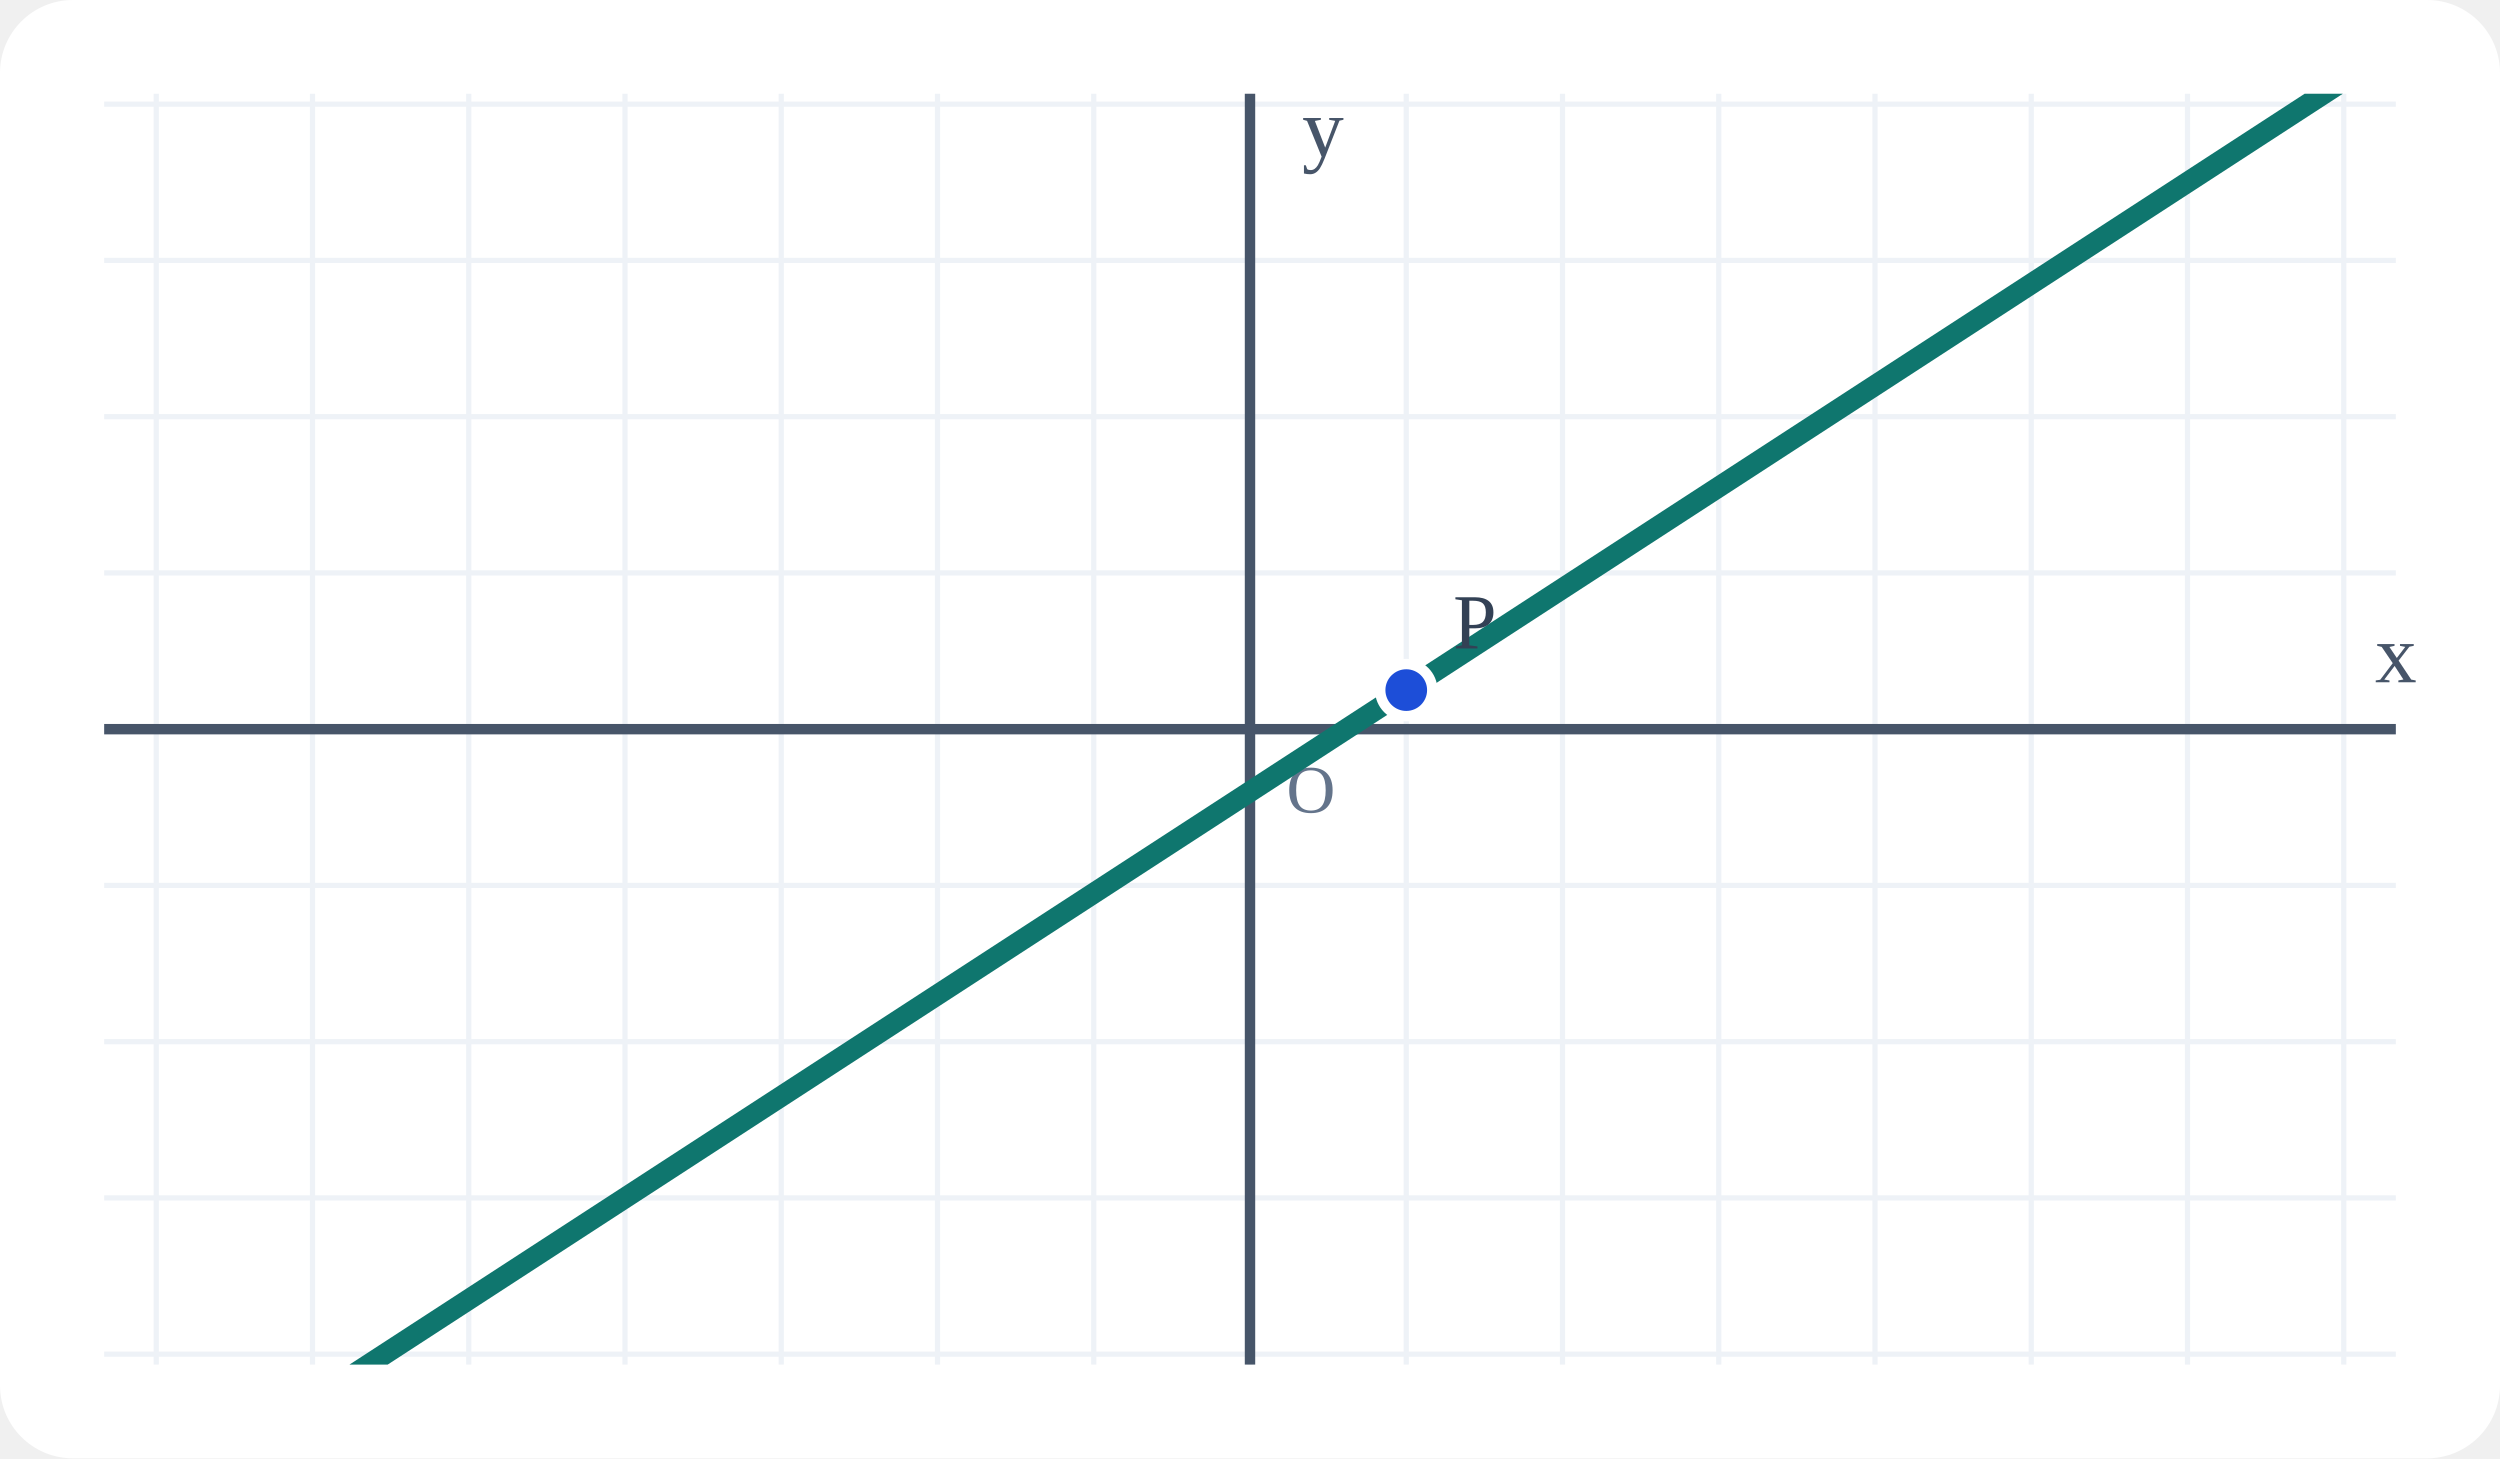
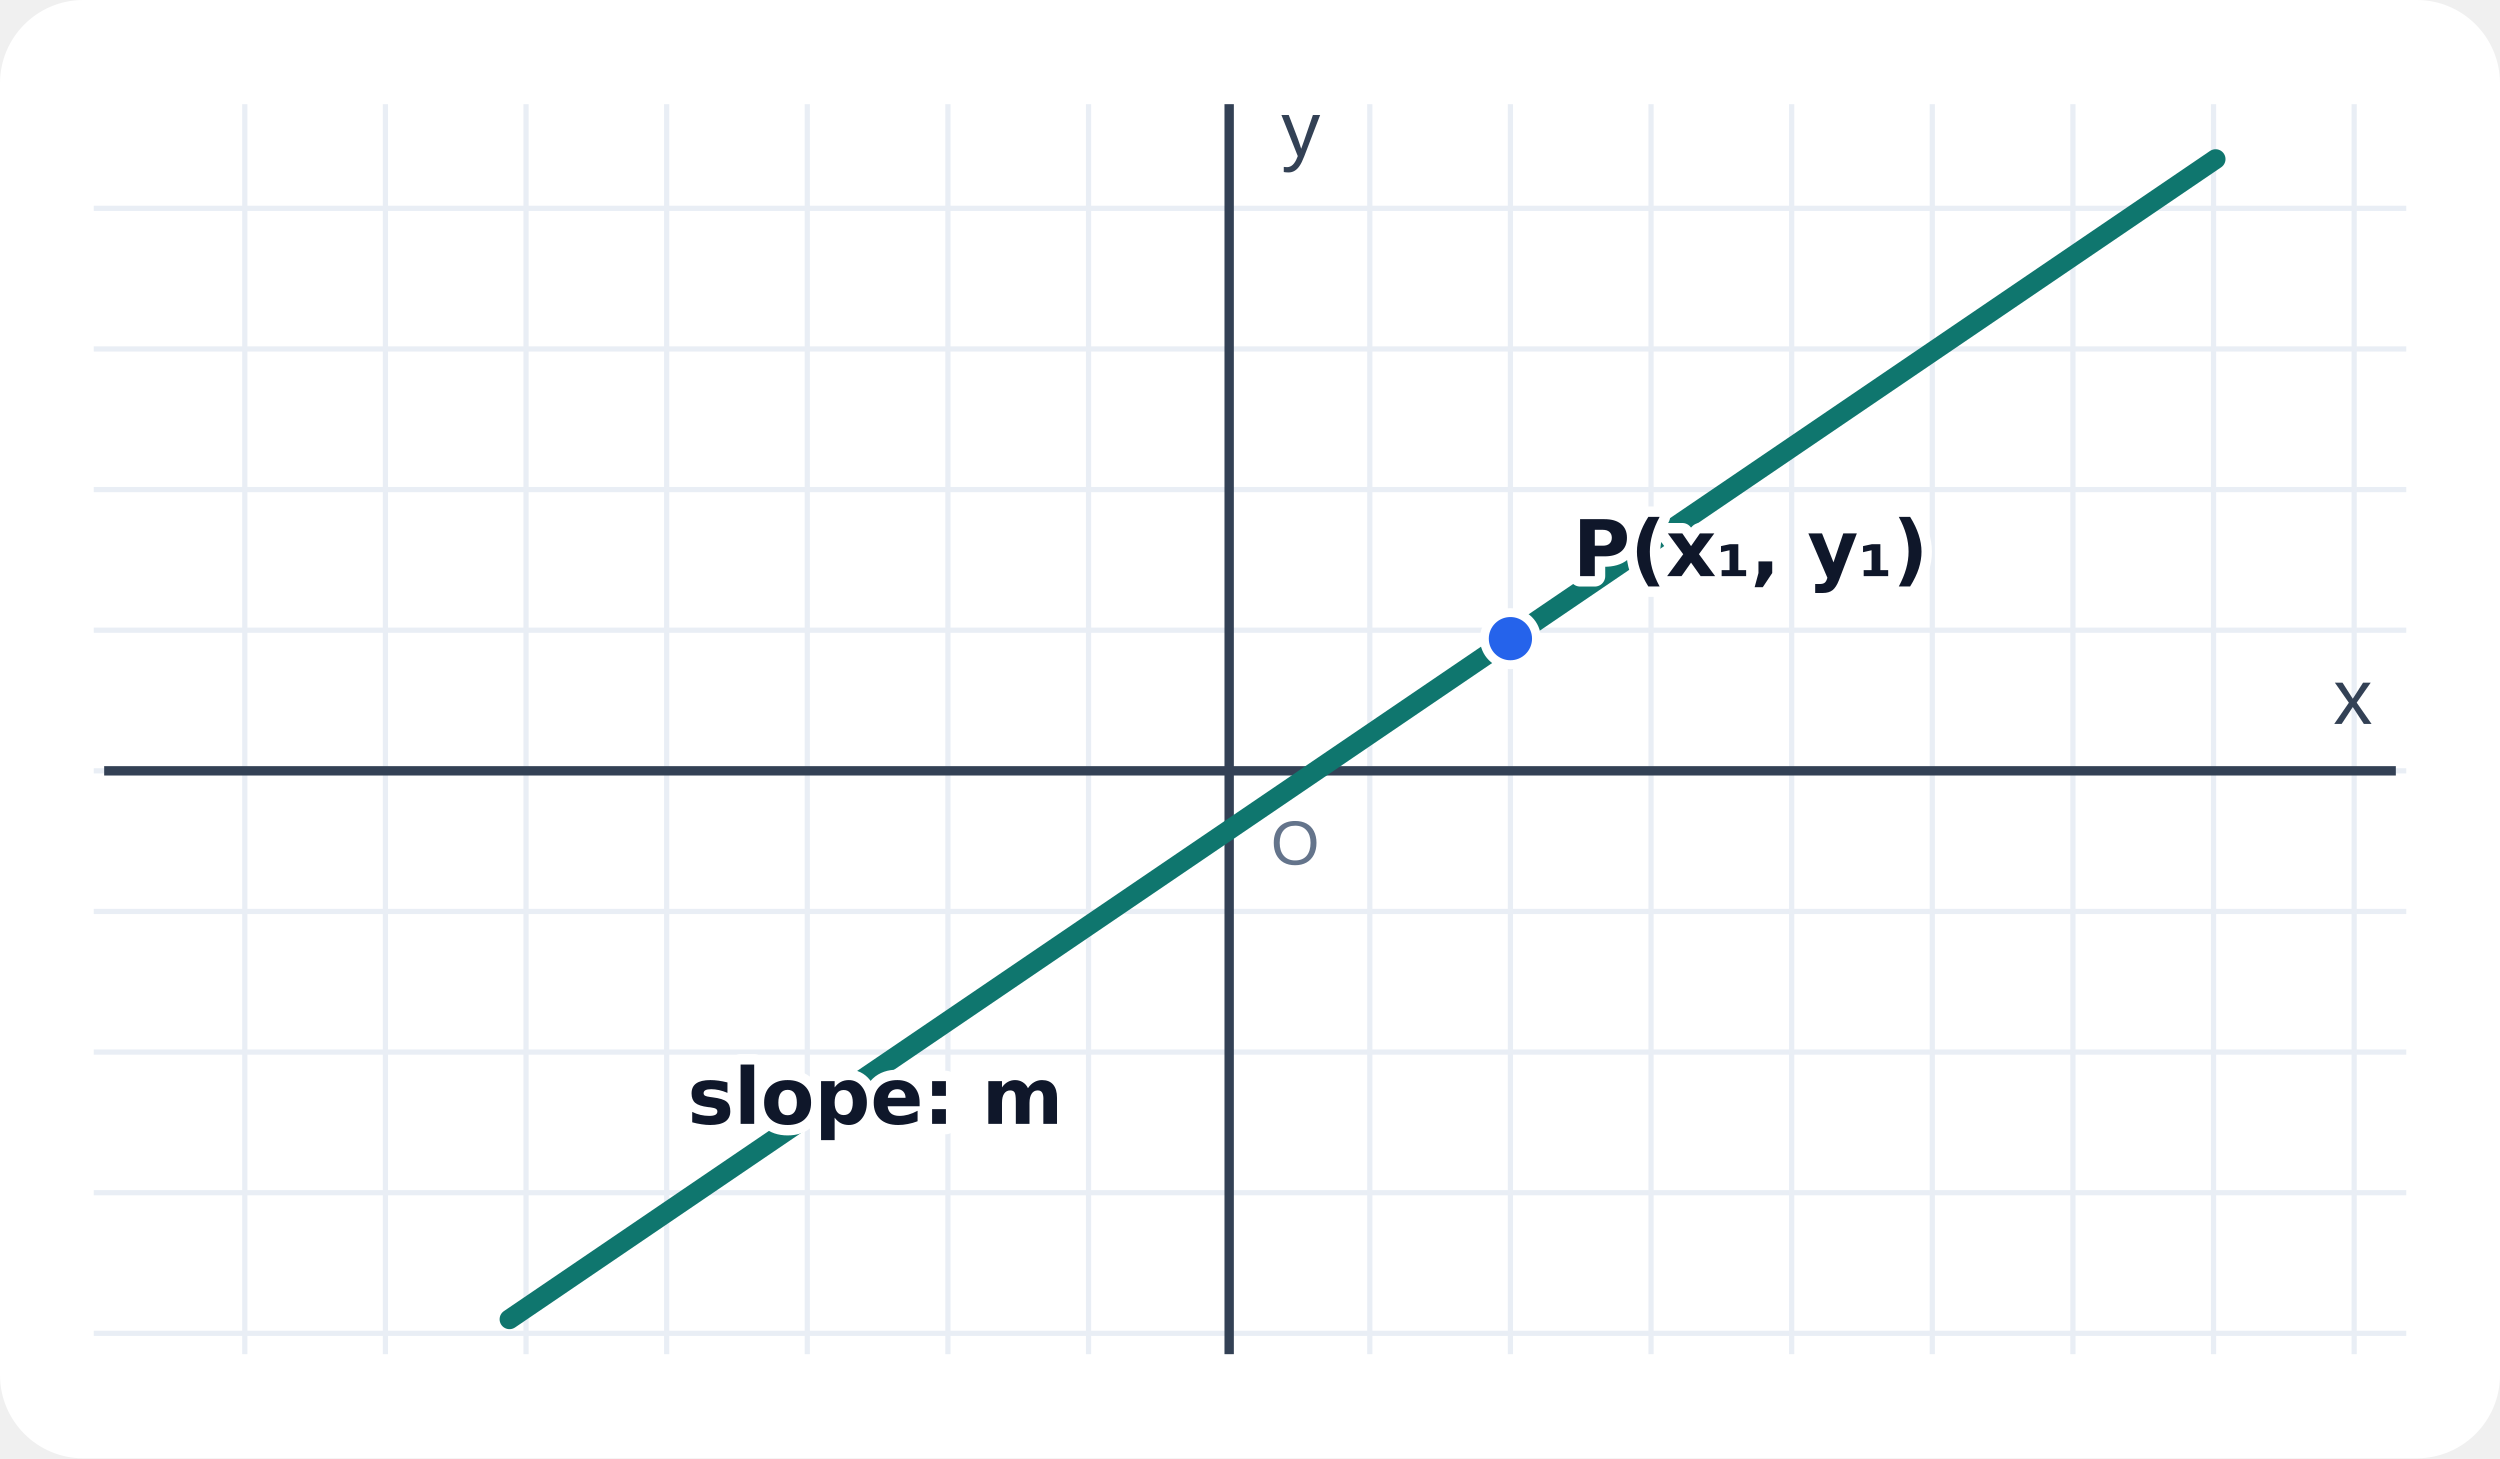
- <svg xmlns="http://www.w3.org/2000/svg" viewBox="0 0 480 280" role="img" aria-label="Coordinate geometry illustration without answer hints">
-   <defs>
-     <clipPath id="clip">
-       <rect x="20" y="18" width="440" height="244" />
-     </clipPath>
-   </defs>
-   <rect width="480" height="280" rx="14" fill="#ffffff" />
-   <line x1="30" y1="18" x2="30" y2="262" stroke="#eef2f7" />
-   <line x1="60" y1="18" x2="60" y2="262" stroke="#eef2f7" />
-   <line x1="90" y1="18" x2="90" y2="262" stroke="#eef2f7" />
-   <line x1="120" y1="18" x2="120" y2="262" stroke="#eef2f7" />
-   <line x1="150" y1="18" x2="150" y2="262" stroke="#eef2f7" />
-   <line x1="180" y1="18" x2="180" y2="262" stroke="#eef2f7" />
-   <line x1="210" y1="18" x2="210" y2="262" stroke="#eef2f7" />
-   <line x1="240" y1="18" x2="240" y2="262" stroke="#eef2f7" />
-   <line x1="270" y1="18" x2="270" y2="262" stroke="#eef2f7" />
-   <line x1="300" y1="18" x2="300" y2="262" stroke="#eef2f7" />
-   <line x1="330" y1="18" x2="330" y2="262" stroke="#eef2f7" />
-   <line x1="360" y1="18" x2="360" y2="262" stroke="#eef2f7" />
-   <line x1="390" y1="18" x2="390" y2="262" stroke="#eef2f7" />
-   <line x1="420" y1="18" x2="420" y2="262" stroke="#eef2f7" />
-   <line x1="450" y1="18" x2="450" y2="262" stroke="#eef2f7" />
-   <line x1="20" y1="260" x2="460" y2="260" stroke="#eef2f7" />
-   <line x1="20" y1="230" x2="460" y2="230" stroke="#eef2f7" />
-   <line x1="20" y1="200" x2="460" y2="200" stroke="#eef2f7" />
-   <line x1="20" y1="170" x2="460" y2="170" stroke="#eef2f7" />
-   <line x1="20" y1="140" x2="460" y2="140" stroke="#eef2f7" />
-   <line x1="20" y1="110" x2="460" y2="110" stroke="#eef2f7" />
-   <line x1="20" y1="80" x2="460" y2="80" stroke="#eef2f7" />
-   <line x1="20" y1="50" x2="460" y2="50" stroke="#eef2f7" />
-   <line x1="20" y1="20" x2="460" y2="20" stroke="#eef2f7" />
-   <path d="M 20 140 H 460 M 240 262 V 18" stroke="#475569" stroke-width="2" fill="none" />
-   <text x="456" y="131" fill="#475569" font-size="16">x</text>
-   <text x="250" y="30" fill="#475569" font-size="16">y</text>
-   <text x="247" y="156" fill="#64748b" font-size="13">O</text>
-   <line x1="0" y1="308.0" x2="480" y2="-4.0" stroke="#0f766e" stroke-width="4" clip-path="url(#clip)" />
-   <circle cx="270" cy="132.5" r="5" fill="#1d4ed8" stroke="#fff" stroke-width="2" />
-   <text x="279" y="124.5" fill="#334155" font-size="15">P</text>
+ <svg xmlns="http://www.w3.org/2000/svg" baseProfile="full" height="280px" version="1.1" viewBox="0 0 480 280" width="480px">
+   <defs />
+   <rect fill="white" height="280" rx="16" width="480" x="0" y="0" />
+   <line stroke="#e9eef5" stroke-width="1" x1="47" x2="47" y1="20" y2="260" />
+   <line stroke="#e9eef5" stroke-width="1" x1="74" x2="74" y1="20" y2="260" />
+   <line stroke="#e9eef5" stroke-width="1" x1="101" x2="101" y1="20" y2="260" />
+   <line stroke="#e9eef5" stroke-width="1" x1="128" x2="128" y1="20" y2="260" />
+   <line stroke="#e9eef5" stroke-width="1" x1="155" x2="155" y1="20" y2="260" />
+   <line stroke="#e9eef5" stroke-width="1" x1="182" x2="182" y1="20" y2="260" />
+   <line stroke="#e9eef5" stroke-width="1" x1="209" x2="209" y1="20" y2="260" />
+   <line stroke="#e9eef5" stroke-width="1" x1="236" x2="236" y1="20" y2="260" />
+   <line stroke="#e9eef5" stroke-width="1" x1="263" x2="263" y1="20" y2="260" />
+   <line stroke="#e9eef5" stroke-width="1" x1="290" x2="290" y1="20" y2="260" />
+   <line stroke="#e9eef5" stroke-width="1" x1="317" x2="317" y1="20" y2="260" />
+   <line stroke="#e9eef5" stroke-width="1" x1="344" x2="344" y1="20" y2="260" />
+   <line stroke="#e9eef5" stroke-width="1" x1="371" x2="371" y1="20" y2="260" />
+   <line stroke="#e9eef5" stroke-width="1" x1="398" x2="398" y1="20" y2="260" />
+   <line stroke="#e9eef5" stroke-width="1" x1="425" x2="425" y1="20" y2="260" />
+   <line stroke="#e9eef5" stroke-width="1" x1="452" x2="452" y1="20" y2="260" />
+   <line stroke="#e9eef5" stroke-width="1" x1="18" x2="462" y1="256" y2="256" />
+   <line stroke="#e9eef5" stroke-width="1" x1="18" x2="462" y1="229" y2="229" />
+   <line stroke="#e9eef5" stroke-width="1" x1="18" x2="462" y1="202" y2="202" />
+   <line stroke="#e9eef5" stroke-width="1" x1="18" x2="462" y1="175" y2="175" />
+   <line stroke="#e9eef5" stroke-width="1" x1="18" x2="462" y1="148" y2="148" />
+   <line stroke="#e9eef5" stroke-width="1" x1="18" x2="462" y1="121" y2="121" />
+   <line stroke="#e9eef5" stroke-width="1" x1="18" x2="462" y1="94" y2="94" />
+   <line stroke="#e9eef5" stroke-width="1" x1="18" x2="462" y1="67" y2="67" />
+   <line stroke="#e9eef5" stroke-width="1" x1="18" x2="462" y1="40" y2="40" />
+   <line stroke="#334155" stroke-width="1.8" x1="20" x2="460" y1="148" y2="148" />
+   <line stroke="#334155" stroke-width="1.8" x1="236" x2="236" y1="260" y2="20" />
+   <text fill="#334155" font-family="Arial, sans-serif" font-size="15" x="448" y="139">x</text>
+   <text fill="#334155" font-family="Arial, sans-serif" font-size="15" x="246" y="30">y</text>
+   <text fill="#64748b" font-family="Arial, sans-serif" font-size="12" x="244" y="166">O</text>
+   <line stroke="#0f766e" stroke-linecap="round" stroke-width="3.8" x1="97.824" x2="425.397" y1="253.3" y2="30.55" />
+   <circle cx="290" cy="122.62" fill="#2563eb" r="5" stroke="white" stroke-width="1.7" />
+   <text fill="white" font-family="DejaVu Sans, Arial, sans-serif" font-size="15" font-weight="bold" stroke="white" stroke-linejoin="round" stroke-width="4" text-anchor="start" x="302" y="110.62">P(x₁, y₁)</text>
+   <text fill="#0f172a" font-family="DejaVu Sans, Arial, sans-serif" font-size="15" font-weight="bold" text-anchor="start" x="302" y="110.62">P(x₁, y₁)</text>
+   <text fill="white" font-family="DejaVu Sans, Arial, sans-serif" font-size="15" font-weight="bold" stroke="white" stroke-linejoin="round" stroke-width="4" text-anchor="start" x="132" y="215.78">slope: m</text>
+   <text fill="#0f172a" font-family="DejaVu Sans, Arial, sans-serif" font-size="15" font-weight="bold" text-anchor="start" x="132" y="215.78">slope: m</text>
</svg>
